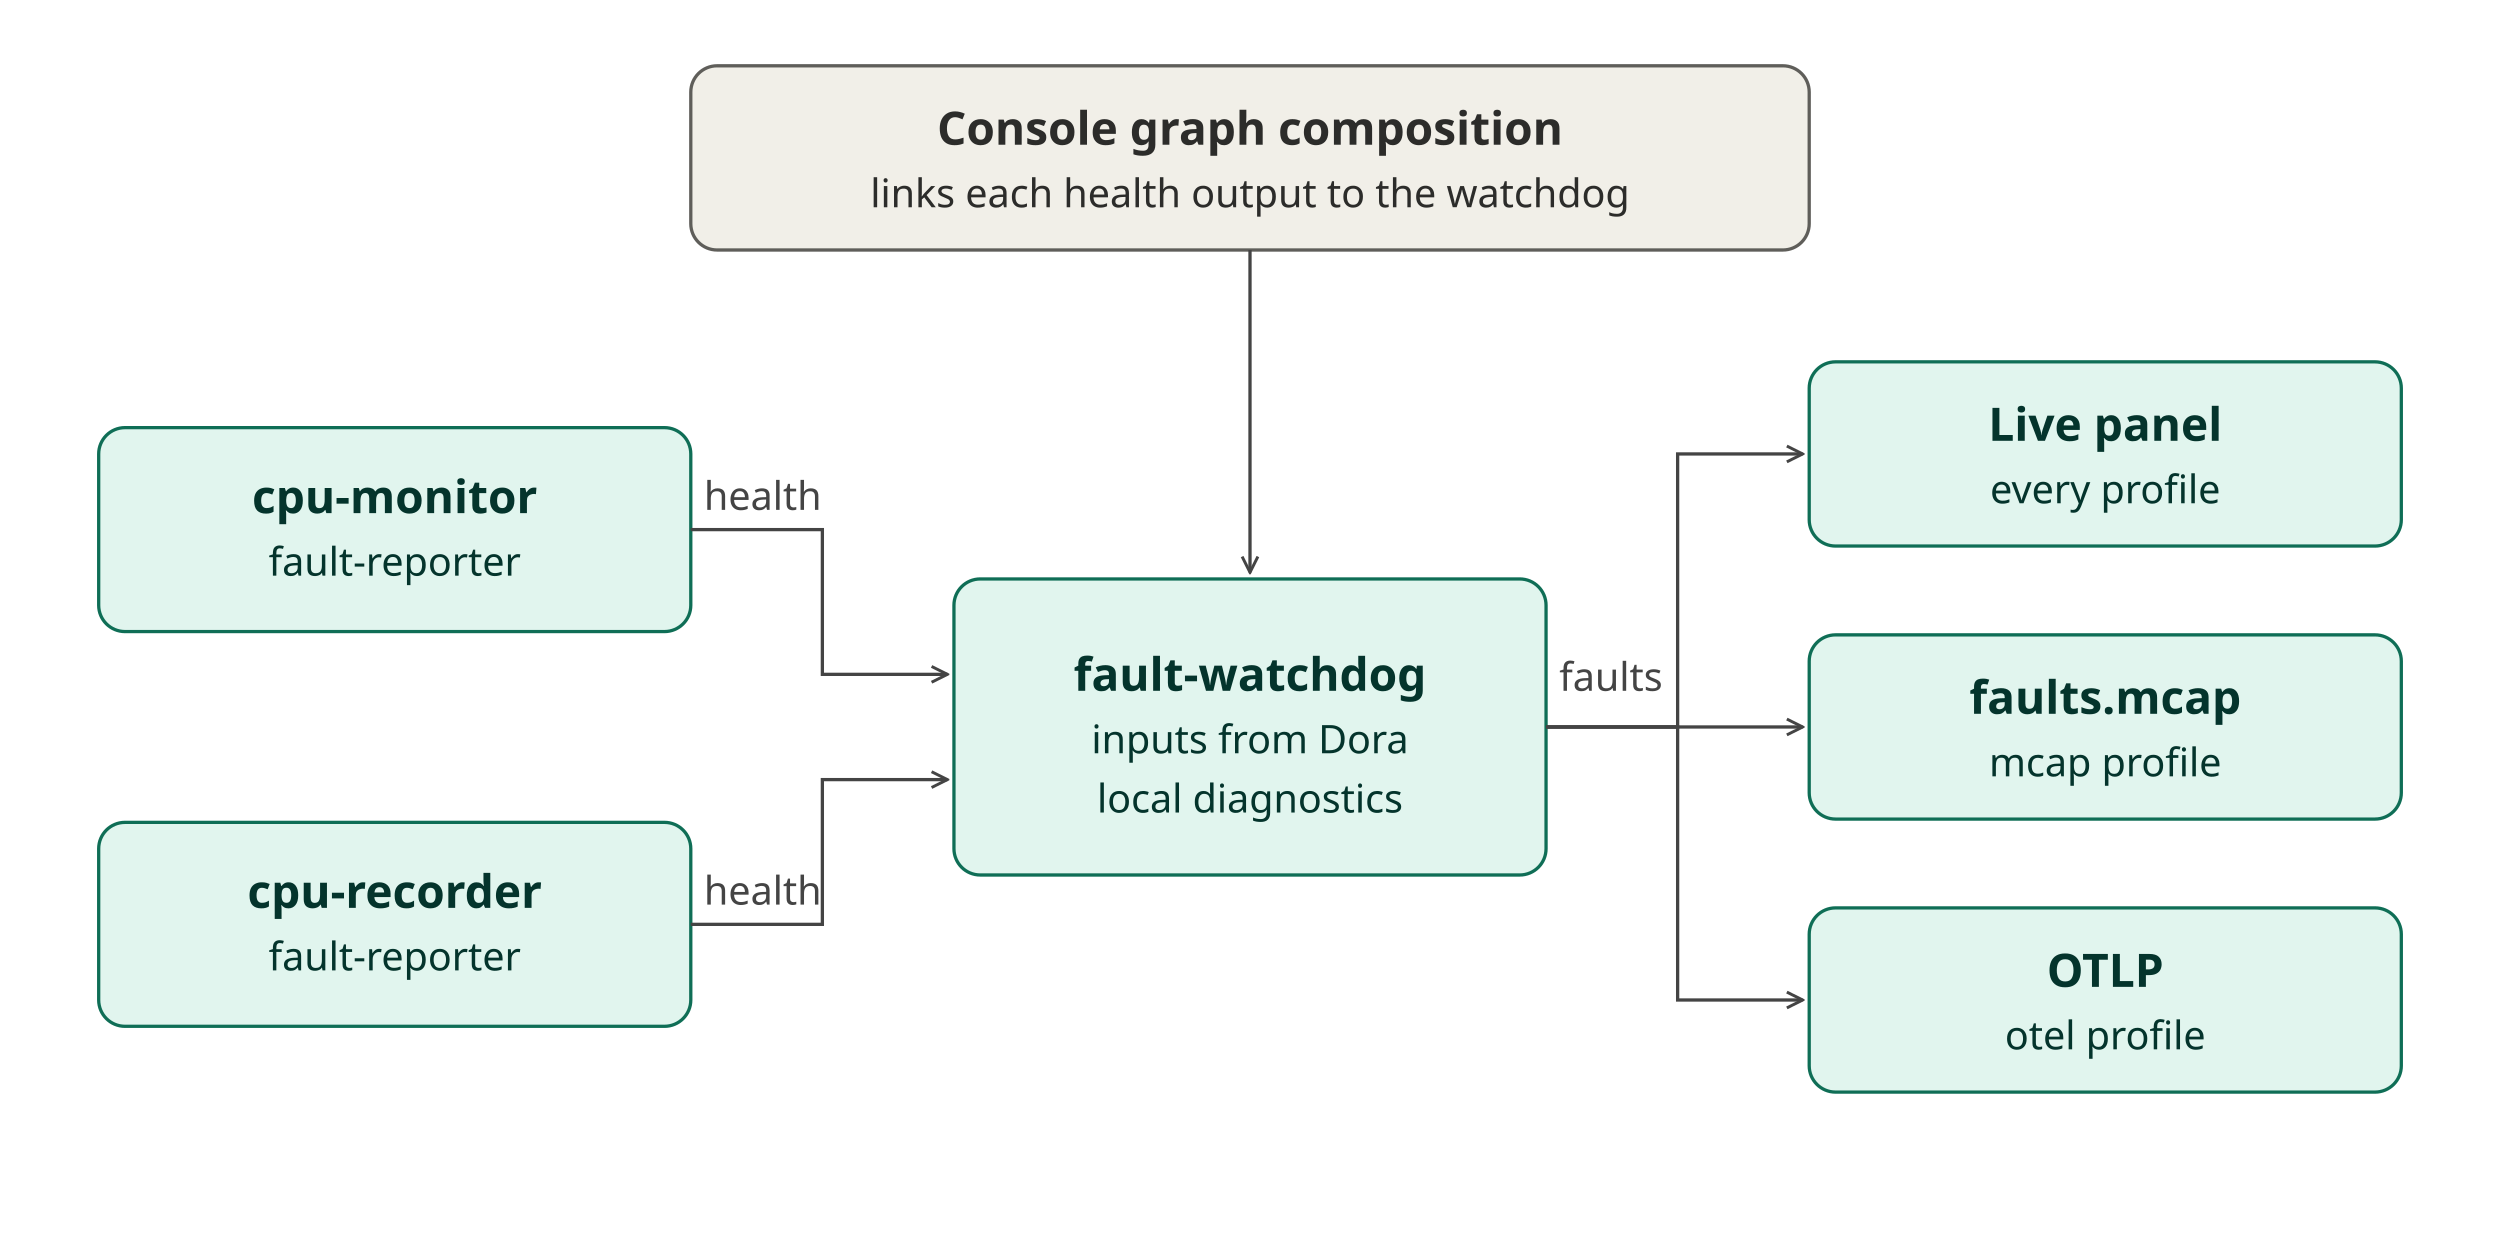
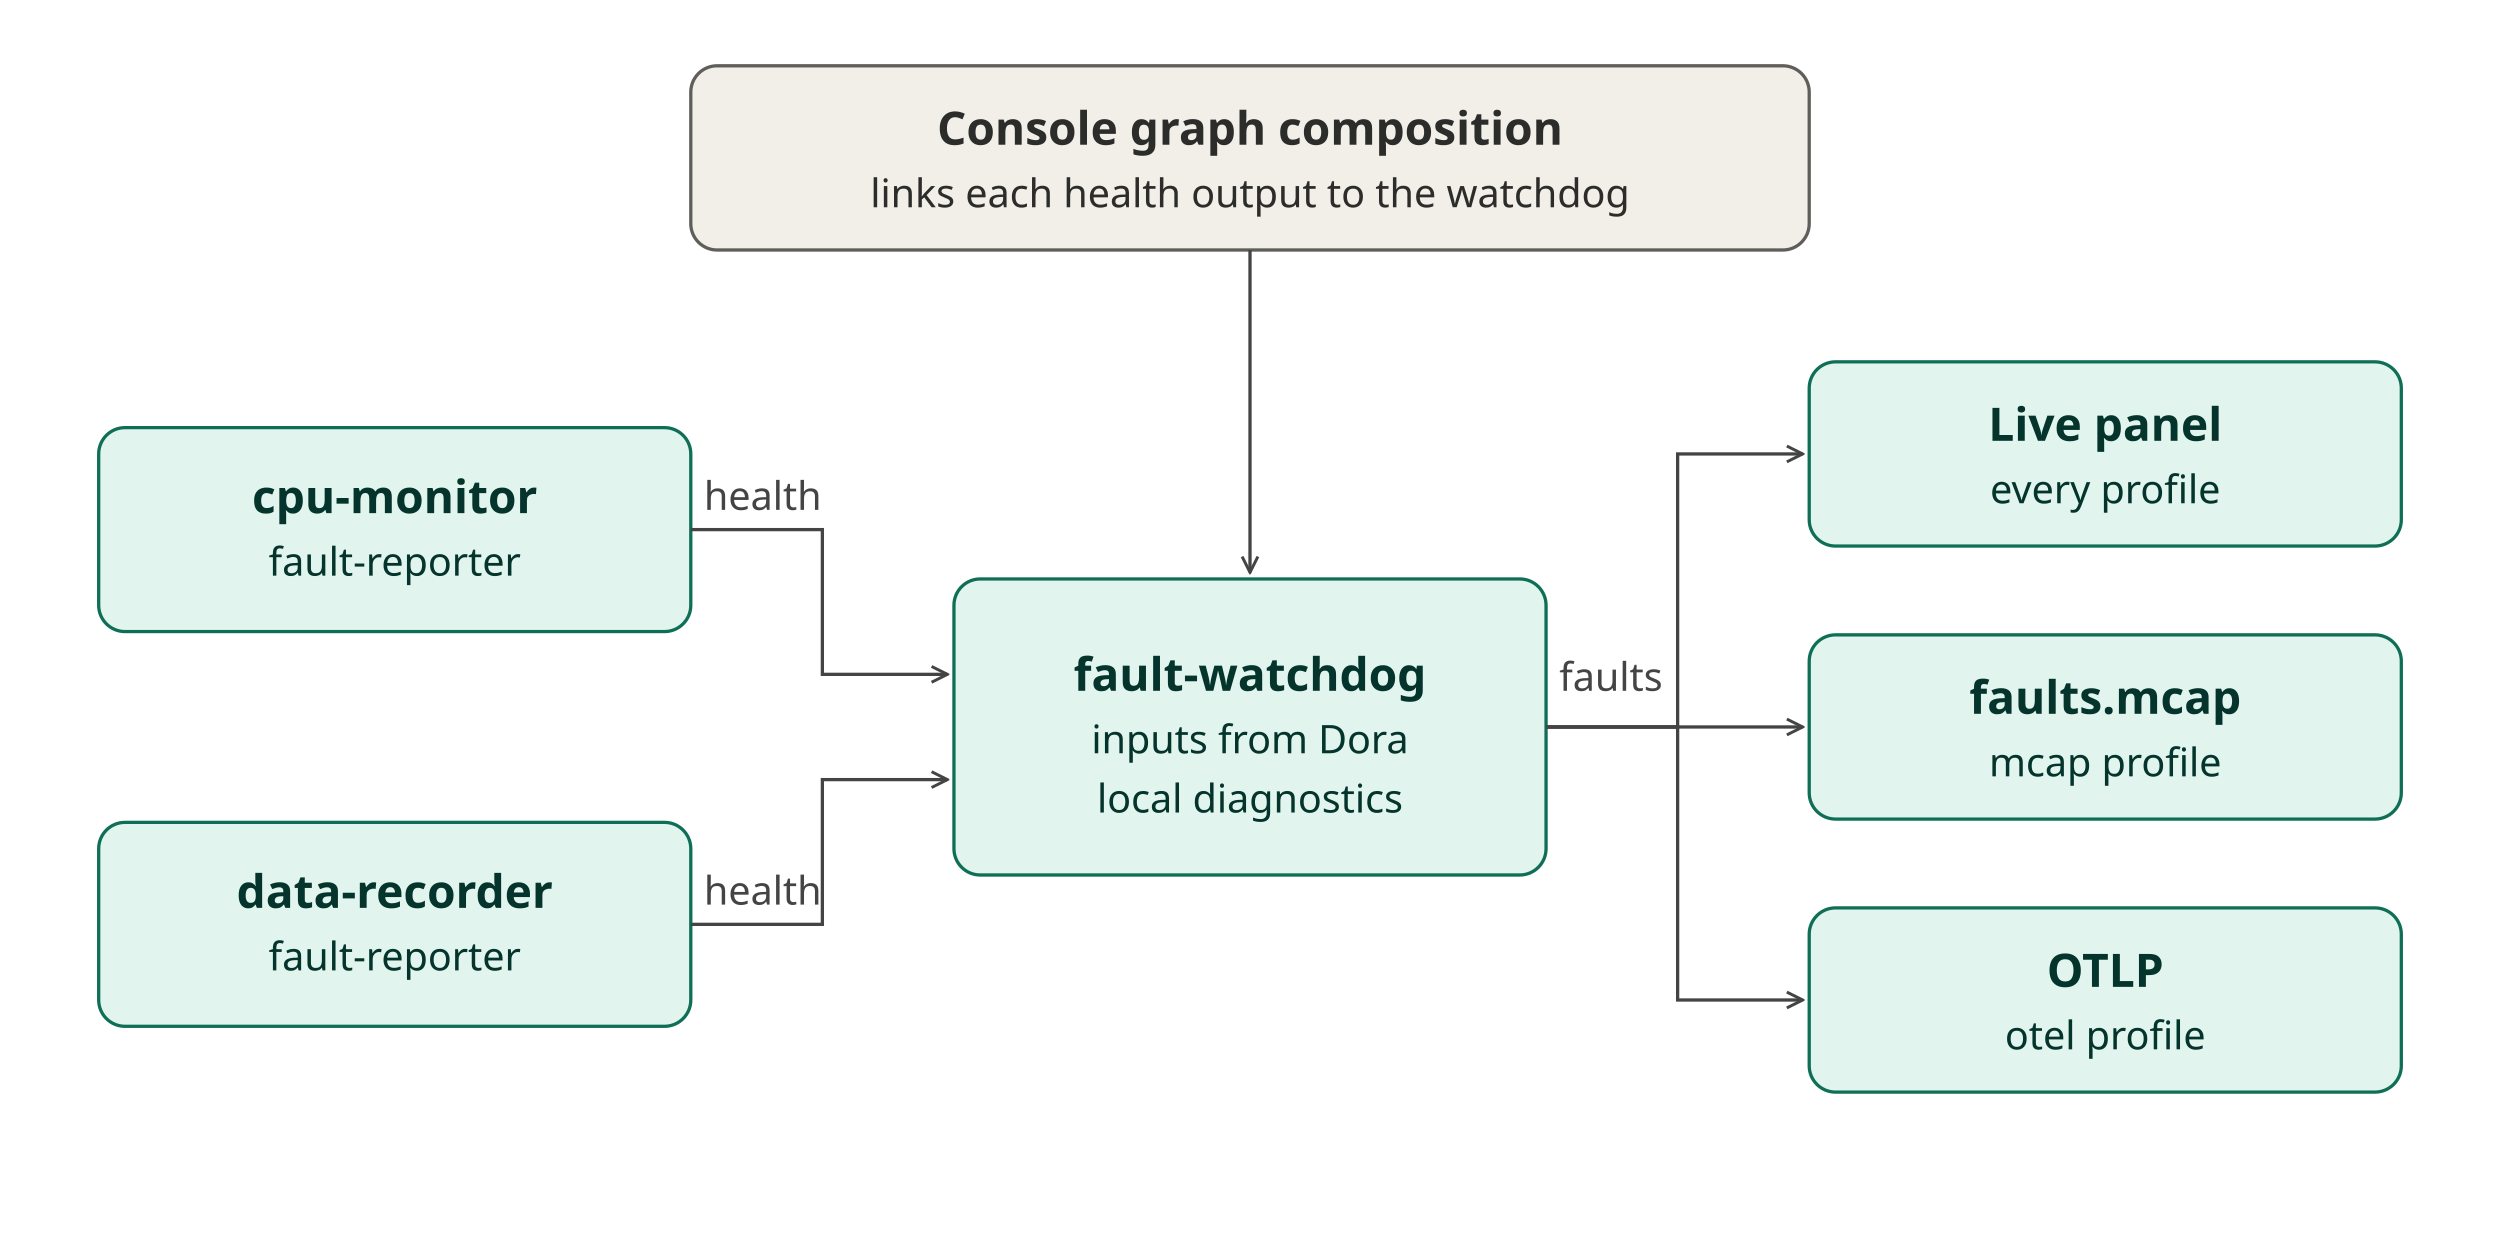
<svg xmlns="http://www.w3.org/2000/svg" viewBox="0 0 760 380" role="img" aria-labelledby="title desc" font-family="system-ui, sans-serif" font-size="14">
  <rect width="760" height="380" fill="#fff" />
  <g fill="#f1efe8" stroke="#5f5e5a">
    <rect x="210" y="20" width="340" height="56" rx="8" />
  </g>
  <g fill="#e1f5ee" stroke="#0f6e56">
    <rect x="30" y="130" width="180" height="62" rx="8" />
    <rect x="30" y="250" width="180" height="62" rx="8" />
    <rect x="290" y="176" width="180" height="90" rx="8" />
    <rect x="550" y="110" width="180" height="56" rx="8" />
    <rect x="550" y="193" width="180" height="56" rx="8" />
    <rect x="550" y="276" width="180" height="56" rx="8" />
  </g>
  <g text-anchor="middle" fill="#2c2c2a">
    <text x="380" y="44" font-weight="600">Console graph composition</text>
    <text x="380" y="63" font-size="12">links each health output to the watchdog</text>
  </g>
  <g text-anchor="middle" fill="#04342c">
    <text x="120" y="156" font-weight="600">cpu-monitor</text>
    <text x="120" y="175" font-size="12">fault-reporter</text>
-     <text x="120" y="276" font-weight="600">cpu-recorder</text>
+     <text x="120" y="276" font-weight="600">data-recorder</text>
    <text x="120" y="295" font-size="12">fault-reporter</text>
    <text x="380" y="210" font-weight="600">fault-watchdog</text>
    <text x="380" y="229" font-size="12">inputs from Dora</text>
    <text x="380" y="247" font-size="12">local diagnostics</text>
    <text x="640" y="134" font-weight="600">Live panel</text>
    <text x="640" y="153" font-size="12">every profile</text>
    <text x="640" y="217" font-weight="600">faults.mcap</text>
    <text x="640" y="236" font-size="12">mcap profile</text>
    <text x="640" y="300" font-weight="600">OTLP</text>
    <text x="640" y="319" font-size="12">otel profile</text>
  </g>
  <g fill="#444" font-size="12">
    <text x="214" y="155">health</text>
    <text x="214" y="275">health</text>
    <text x="474" y="210">faults</text>
  </g>
  <defs>
    <marker id="a" viewBox="0 0 10 10" refX="9" refY="5" markerWidth="6" markerHeight="6" orient="auto-start-reverse">
      <path d="M1 1L9 5L1 9" fill="none" stroke="#444" stroke-width="1.5" />
    </marker>
  </defs>
  <g stroke="#444" stroke-width="1" fill="none" marker-end="url(#a)">
    <path d="M380 76V174" />
    <path d="M210 161H250V205H288" />
    <path d="M210 281H250V237H288" />
    <path d="M470 221H510V138H548" />
    <path d="M470 221H548" />
    <path d="M470 221H510V304H548" />
  </g>
</svg>
